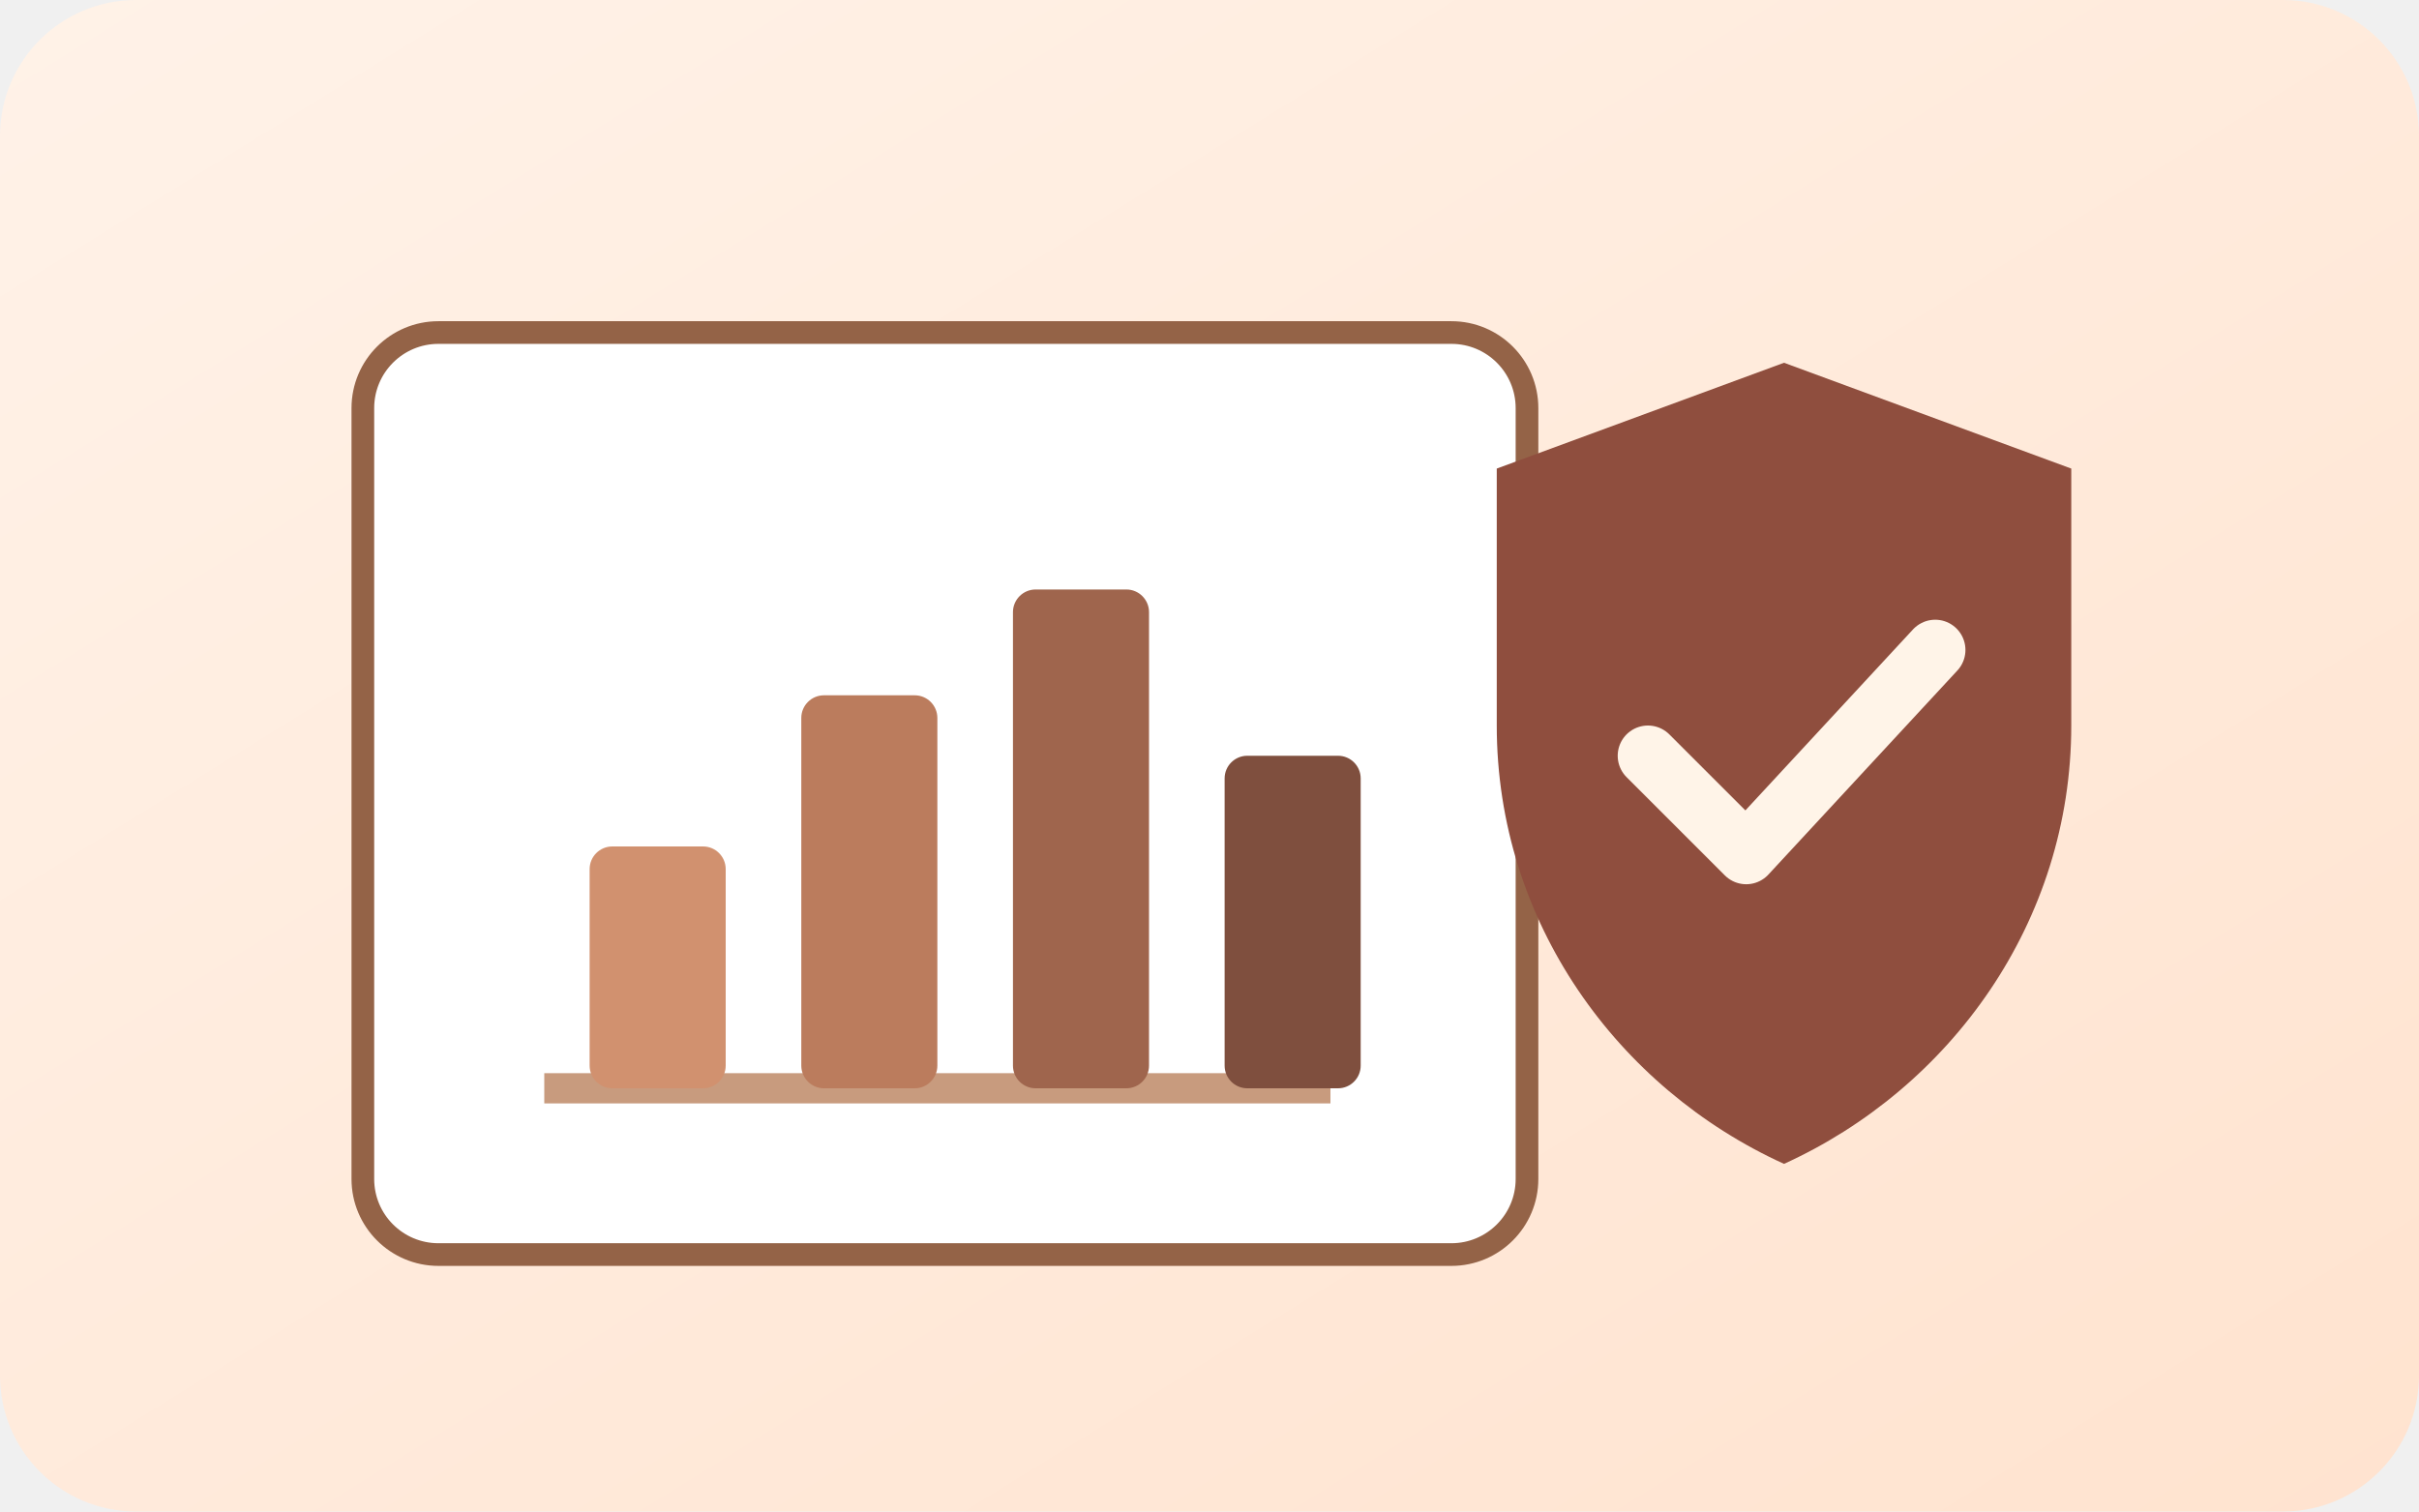
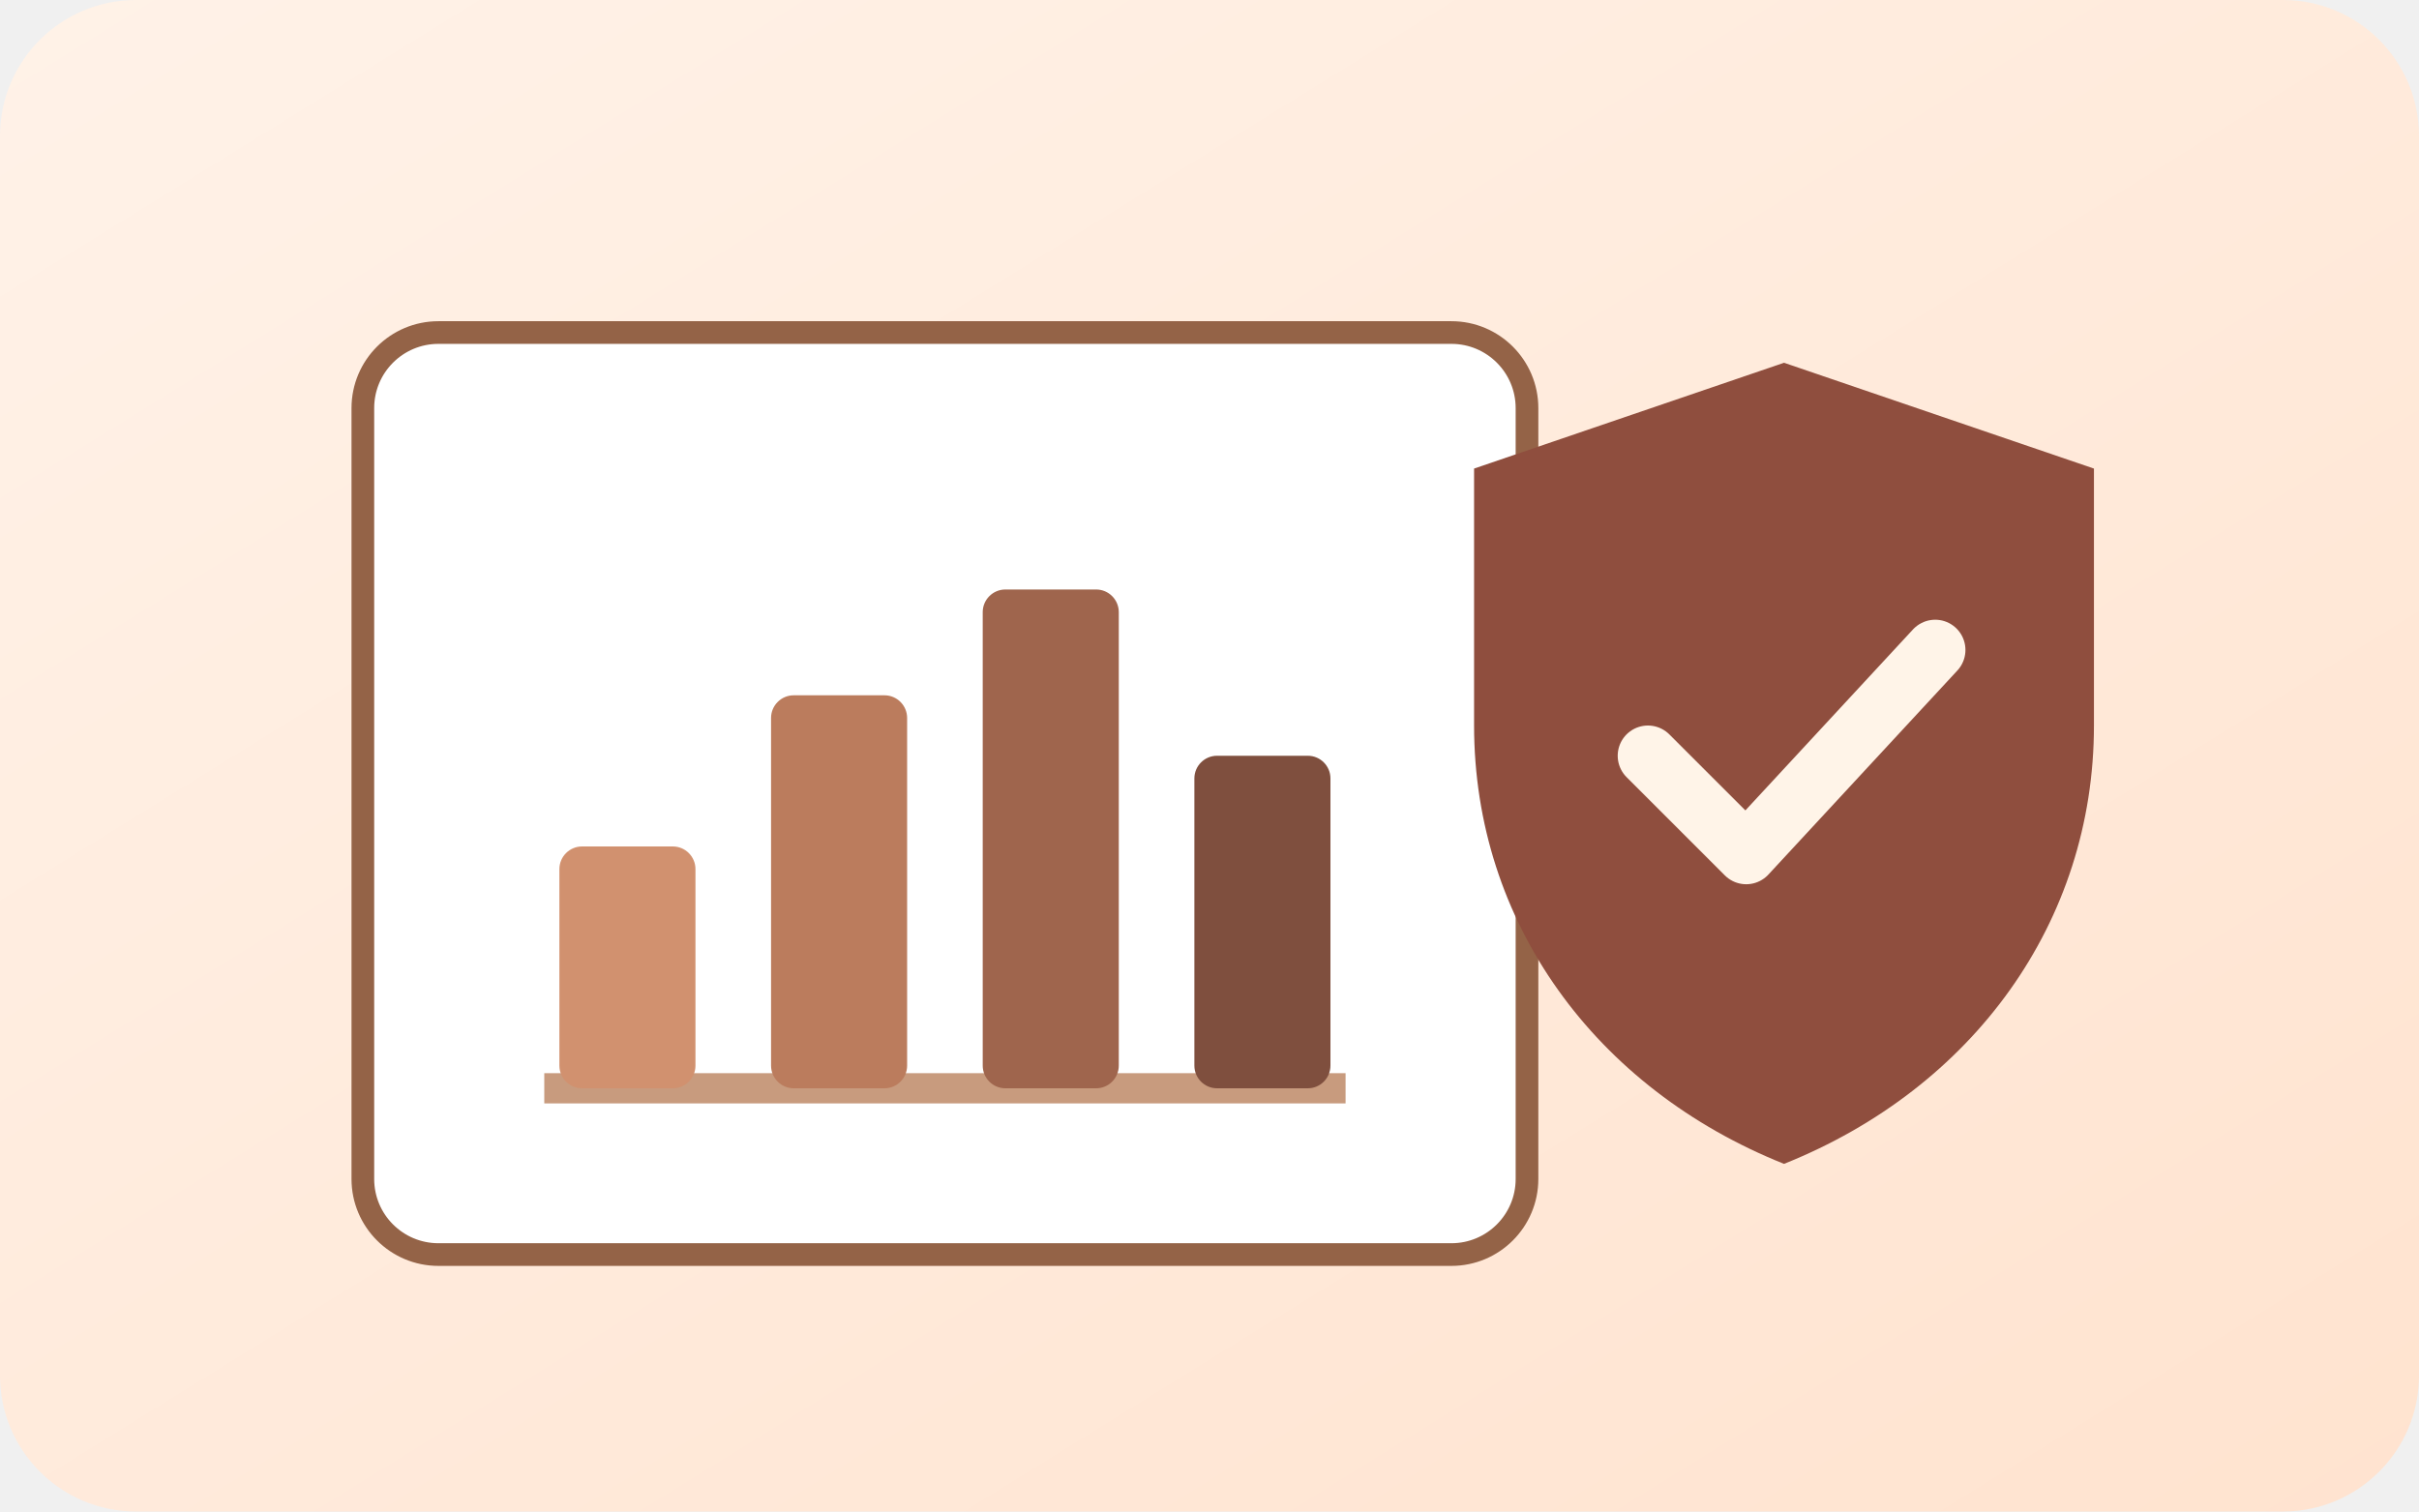
<svg xmlns="http://www.w3.org/2000/svg" viewBox="0 0 320 200" role="img" aria-labelledby="title desc">
  <defs>
    <linearGradient id="bg" x1="0" y1="0" x2="1" y2="1">
      <stop offset="0%" stop-color="#fff2e8" />
      <stop offset="100%" stop-color="#ffe3cf" />
    </linearGradient>
  </defs>
  <rect width="320" height="200" rx="18" fill="url(#bg)" />
  <rect x="48" y="44" width="154" height="122" rx="10" fill="#ffffff" stroke="#946347" stroke-width="3" />
-   <line x1="72" y1="144" x2="176" y2="144" stroke="#c89b7e" stroke-width="4" />
-   <rect x="78" y="112" width="18" height="32" rx="3" fill="#d1916f" />
-   <rect x="106" y="92" width="18" height="52" rx="3" fill="#bb7c5d" />
-   <rect x="134" y="78" width="18" height="66" rx="3" fill="#9f654d" />
-   <rect x="162" y="100" width="18" height="44" rx="3" fill="#7f4f3e" />
-   <path d="M236 48 L274 62 V96 C274 122 258 144 236 154 C214 144 198 122 198 96 V62 Z" fill="#8f4e3e" />
+   <line x1="72" y1="144" x2="178" y2="144" stroke="#c89b7e" stroke-width="4" />
+   <rect x="74" y="112" width="18" height="32" rx="3" fill="#d1916f" />
+   <rect x="102" y="92" width="18" height="52" rx="3" fill="#bb7c5d" />
+   <rect x="130" y="78" width="18" height="66" rx="3" fill="#9f654d" />
+   <rect x="158" y="100" width="18" height="44" rx="3" fill="#7f4f3e" />
+   <path d="M236 48 L277 62 V96 C277 122 261 144 236 154 C211 144 195 122 195 96 V62 Z" fill="#8f4e3e" />
  <path d="M218 100 L231 113 L256 86" fill="none" stroke="#fff4e8" stroke-width="8" stroke-linecap="round" stroke-linejoin="round" />
</svg>
